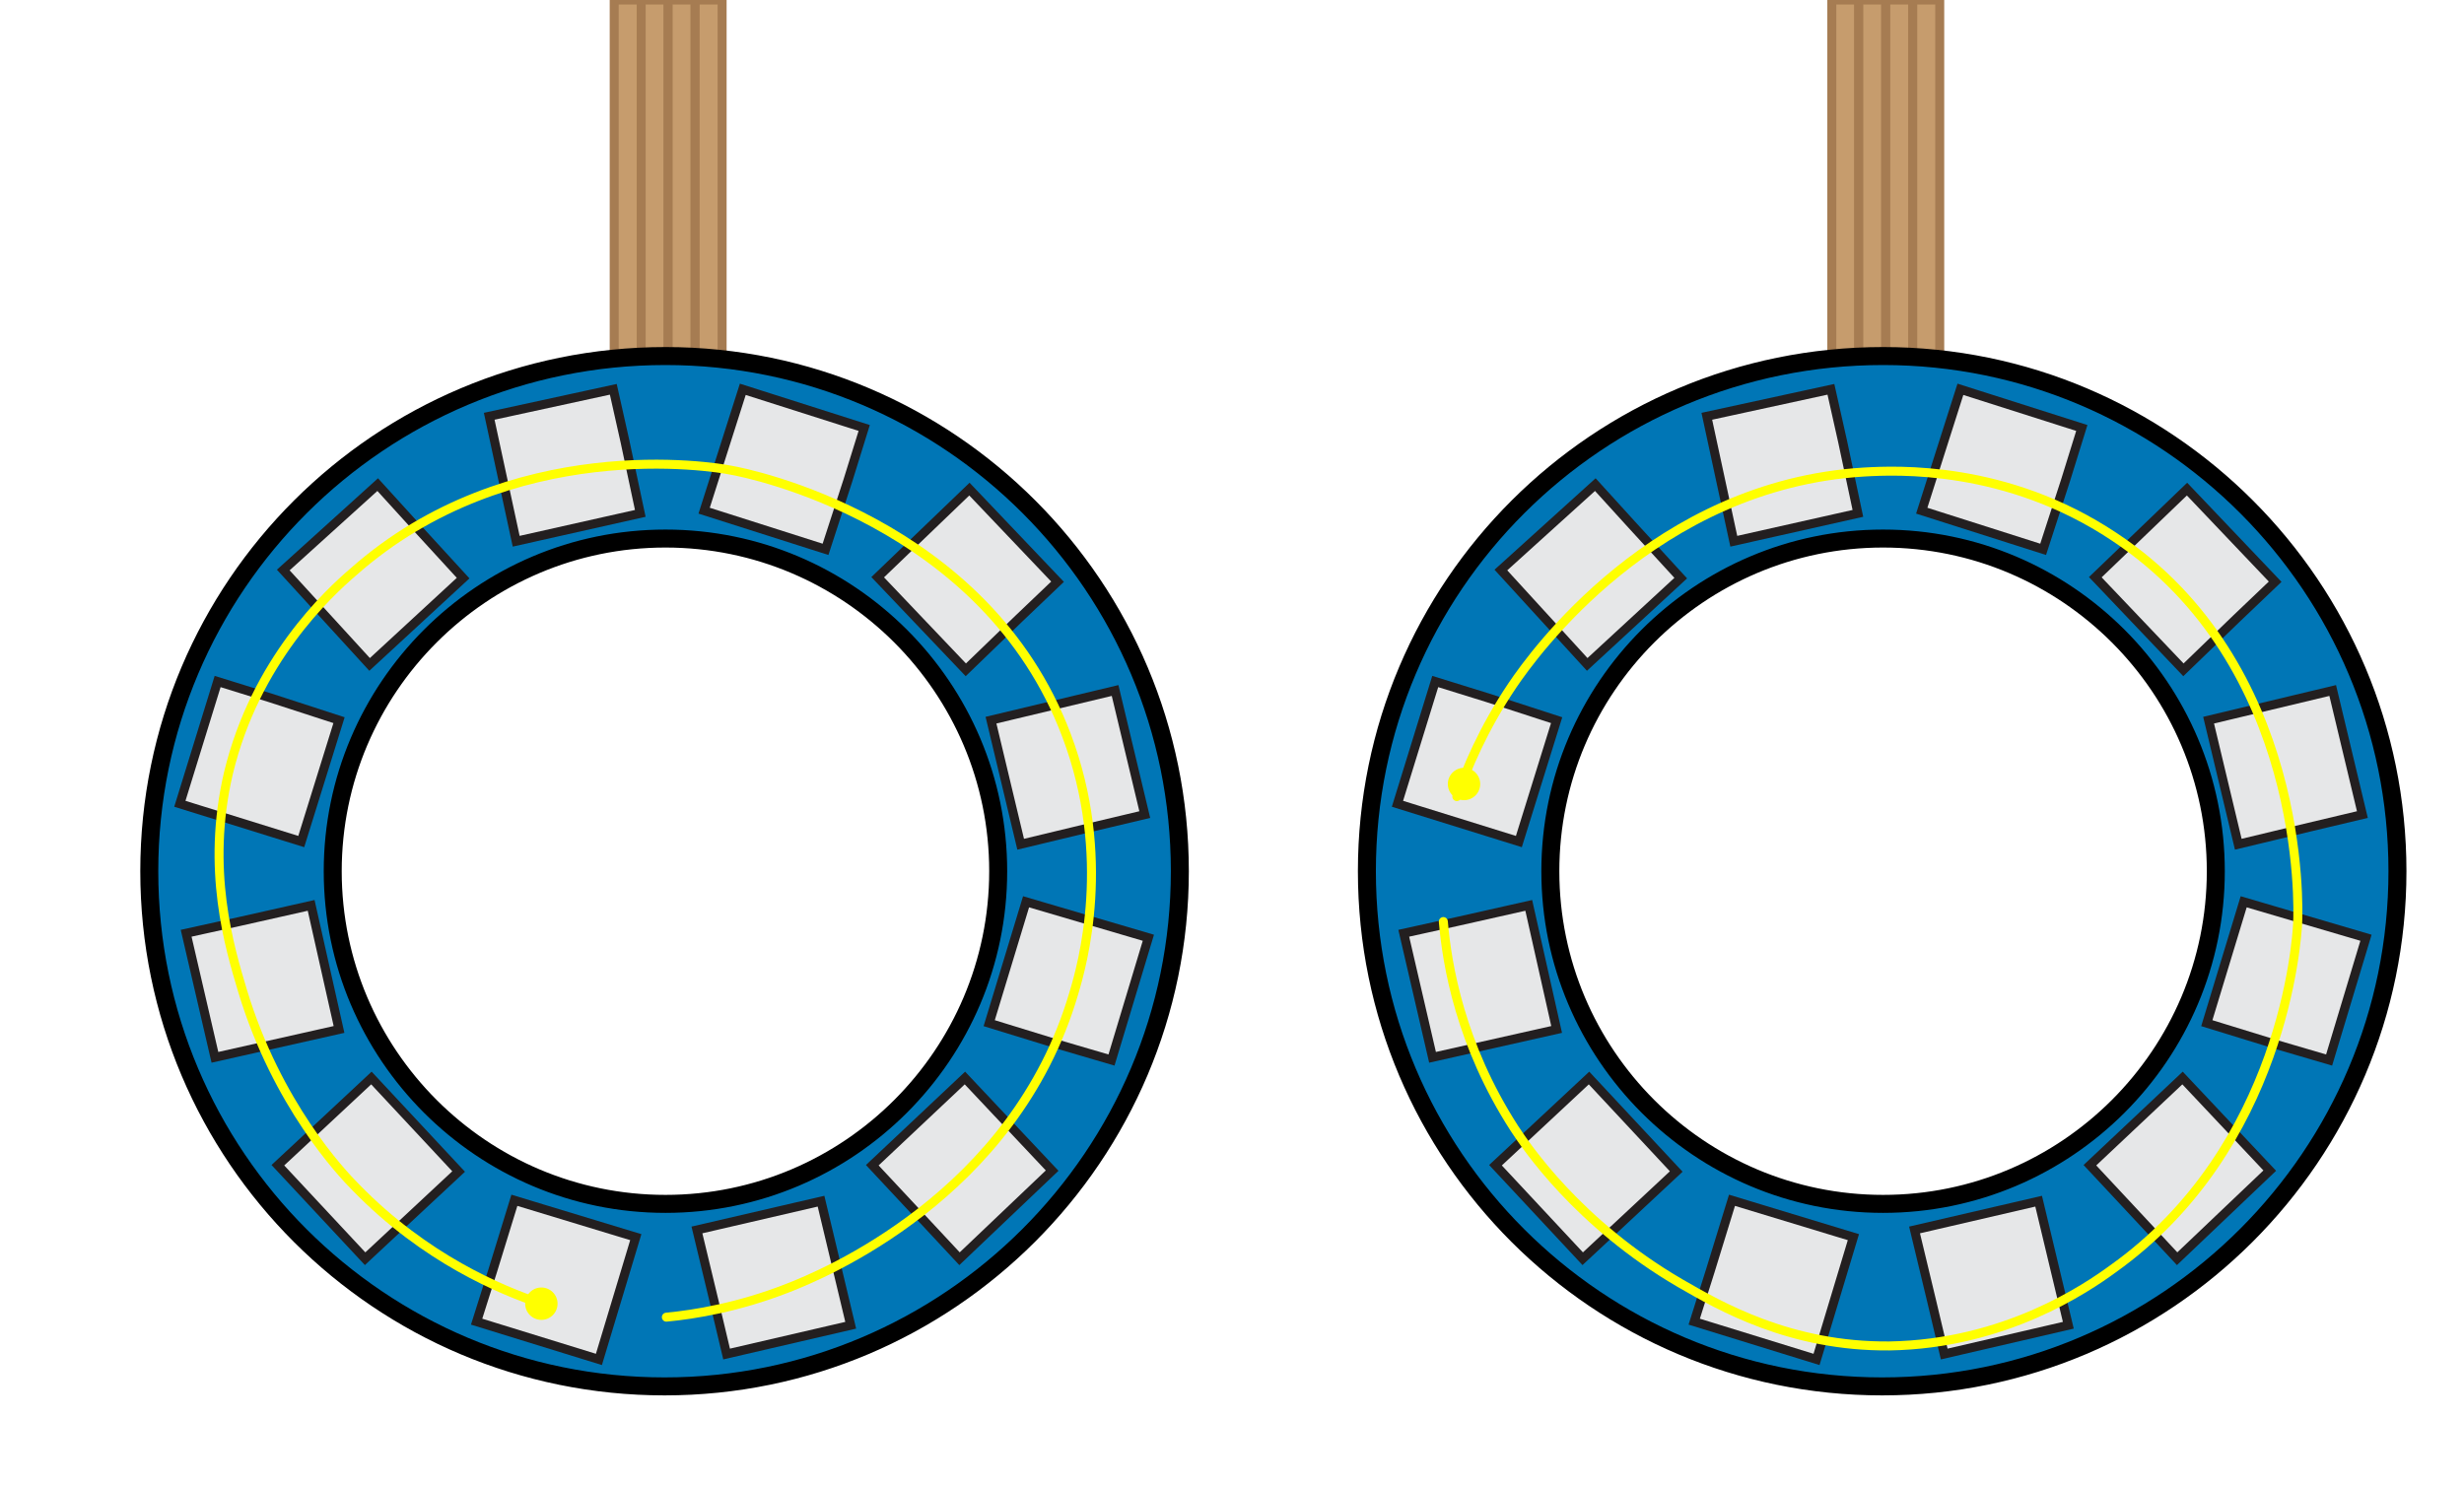
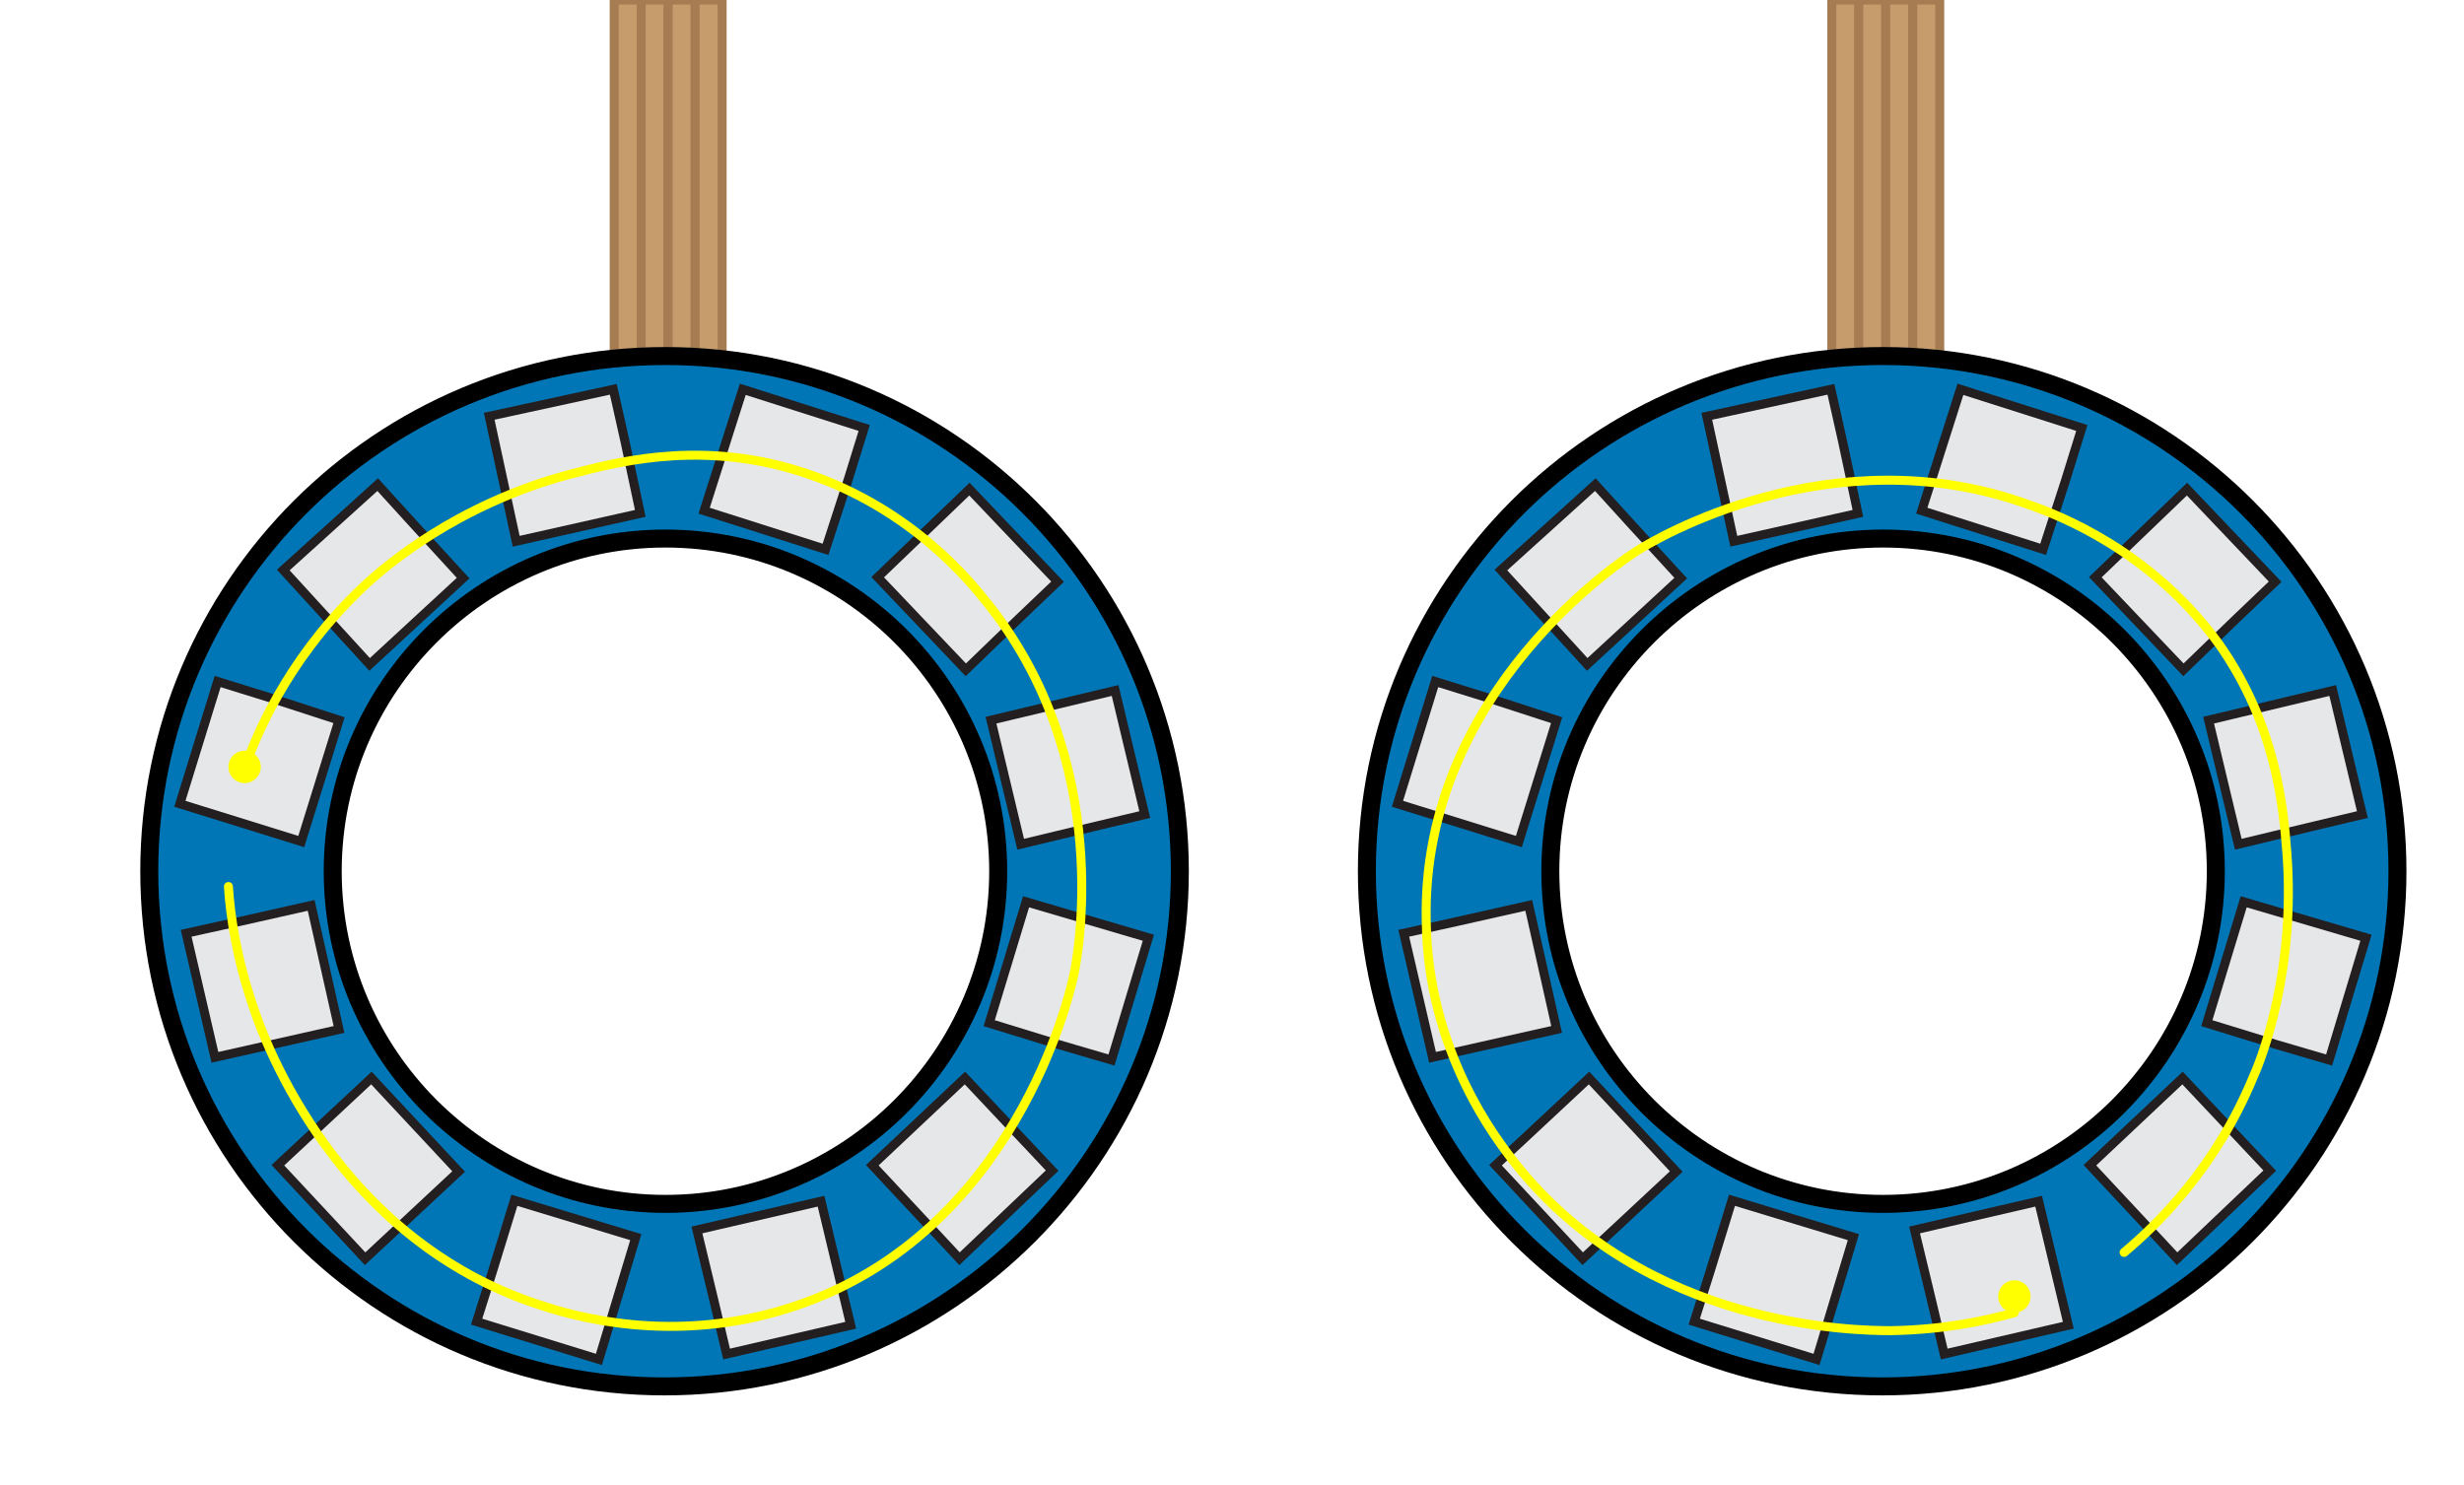
<svg xmlns="http://www.w3.org/2000/svg" version="1.1" id="ELD:_Neopixel_Ring" x="0px" y="0px" viewBox="0 0 274 165.1" style="enable-background:new 0 0 274 165.1;" xml:space="preserve">
  <style type="text/css">
	.st0{fill:none;stroke:#A67C52;stroke-miterlimit:10;}
	.st1{fill:#C69C6D;stroke:#A67C52;stroke-miterlimit:10;}
	.st2{fill:#0076B6;stroke:#000000;stroke-width:2;stroke-miterlimit:10;}
	.st3{fill:#E6E7E8;stroke:#231F20;stroke-linecap:round;stroke-miterlimit:10;}
	.st4{fill:none;stroke:#FFFF00;stroke-linecap:round;stroke-miterlimit:10;}
	.st5{fill:#FFFF00;}
</style>
  <g id="DEVICE:_x7B__x27_id_x27_:1_x7D_">
    <g>
      <line class="st0" x1="205.2" y1="42.1" x2="205.2" y2="0" />
-       <rect x="203.7" class="st1" width="3" height="42.1" />
+       <rect x="203.7" y="0" class="st1" width="3" height="42.1" />
    </g>
    <g>
      <line class="st0" x1="208.2" y1="42.1" x2="208.2" y2="0" />
-       <rect x="206.7" class="st1" width="3" height="42.1" />
+       <rect x="206.7" y="0" class="st1" width="3" height="42.1" />
    </g>
    <g>
      <line class="st0" x1="211.2" y1="42.1" x2="211.2" y2="0" />
-       <rect x="209.7" class="st1" width="3" height="42.1" />
+       <rect x="209.7" y="0" class="st1" width="3" height="42.1" />
    </g>
    <g>
      <line class="st0" x1="214.2" y1="42.1" x2="214.2" y2="0" />
-       <rect x="212.7" class="st1" width="3" height="42.1" />
+       <rect x="212.7" y="0" class="st1" width="3" height="42.1" />
    </g>
    <path id="BASE:_base_x5F_path" class="st2" d="M209.4,39.6c-31.7,0-57.4,25.6-57.4,57.3s25.7,57.3,57.3,57.3s57.3-25.7,57.3-57.3   S241,39.6,209.4,39.6z M209.4,133.9c-20.4,0-37-16.6-37-37s16.6-37,37-37s37,16.6,37,37S229.8,133.9,209.4,133.9z" />
    <polygon id="NLED:_x7B__x22_colorID_x22_:_x22__x23_FFFF00_x22__x7D_" class="st3" points="227.2,61.1 213.7,56.8 218,43.3    231.5,47.6 229.7,53.4  " />
    <polygon id="NLED:_x7B__x22_colorID_x22_:_x22__x23_FFFF00_x22__x7D__1_" class="st3" points="206.6,57.1 192.8,60.2 189.8,46.3    203.6,43.3 204.9,49.1  " />
    <polygon id="NLED:_x7B__x22_colorID_x22_:_x22__x23_FFFF00_x22__x7D__2_" class="st3" points="186.9,64.3 176.5,73.9 166.9,63.4    177.4,53.9 181.4,58.3  " />
    <polygon id="NLED:_x7B__x22_colorID_x22_:_x22__x23_FFFF00_x22__x7D__3_" class="st3" points="173.1,80.1 168.9,93.6 155.4,89.4    159.6,75.8 165.4,77.6  " />
    <polygon id="NLED:_x7B__x22_colorID_x22_:_x22__x23_FFFF00_x22__x7D__4_" class="st3" points="170,100.7 173.1,114.5 159.3,117.6    156.1,103.8 162,102.5  " />
    <polygon id="NLED:_x7B__x22_colorID_x22_:_x22__x23_FFFF00_x22__x7D__5_" class="st3" points="176.7,119.9 186.4,130.3 176,140    166.3,129.6 170.7,125.5  " />
    <polygon id="NLED:_x7B__x22_colorID_x22_:_x22__x23_FFFF00_x22__x7D__6_" class="st3" points="192.6,133.5 206.1,137.6 202,151.2    188.4,147 190.2,141.3  " />
    <polygon id="NLED:_x7B__x22_colorID_x22_:_x22__x23_FFFF00_x22__x7D__7_" class="st3" points="212.9,136.8 226.7,133.6 230,147.4    216.2,150.6 214.8,144.7  " />
    <polygon id="NLED:_x7B__x22_colorID_x22_:_x22__x23_FFFF00_x22__x7D__8_" class="st3" points="232.4,129.6 242.7,119.9    252.4,130.2 242.1,140 238,135.6  " />
    <polygon id="NLED:_x7B__x22_colorID_x22_:_x22__x23_FFFF00_x22__x7D__9_" class="st3" points="245.4,113.8 249.5,100.3    263.1,104.3 259,117.9 253.2,116.2  " />
    <polygon id="NLED:_x7B__x22_colorID_x22_:_x22__x23_FFFF00_x22__x7D__10_" class="st3" points="248.9,93.9 245.6,80.1 259.4,76.8    262.7,90.6 256.8,92  " />
    <polygon id="NLED:_x7B__x22_colorID_x22_:_x22__x23_FFFF00_x22__x7D__11_" class="st3" points="242.8,74.5 233,64.2 243.2,54.4    253,64.7 248.7,68.8  " />
-     <path id="CP:_CircuitPath" class="st4" d="M162,88.6c1.1-3.1,2.9-7.5,6.2-12.4c2.3-3.4,15.8-22.3,39.1-23.7   c3.5-0.2,15.8-0.8,27.8,7.2c21.3,14.1,20.5,41.2,20.4,43c-0.1,1.9-1.6,24.9-20.5,38.4c-3,2.2-12.1,8.4-24.9,8.6   c-11,0.1-18.8-4.4-23.3-7c-11.3-6.6-17.1-15.2-18.4-17.2c-6-9.3-7.5-18.2-7.9-23" />
-     <circle id="BI:_Breakin" class="st5" cx="162.8" cy="87.2" r="1.8" />
+     <path id="CP:_CircuitPath" class="st4" d="M224,146c-3.2,0.9-7.8,1.9-13.7,2c-4.1,0-27.3-0.3-41.8-18.6c-2.2-2.8-9.7-12.5-9.9-26.9   C158,76.8,180.8,62,182.3,61.1c1.6-1,21.4-12.9,43.2-5c3.5,1.2,13.8,5.2,21.3,15.6c6.3,9,7.1,18,7.5,23.1c1,13-2.7,22.7-3.7,24.9   c-4.2,10.2-10.7,16.5-14.4,19.6" />
+     <circle id="BI:_Breakin" class="st5" cx="224" cy="144.2" r="1.8" />
  </g>
  <g id="DEVICE:_x7B__x27_id_x27_:0_x7D_">
    <g>
      <line class="st0" x1="69.8" y1="42.1" x2="69.8" y2="0" />
-       <rect x="68.3" class="st1" width="3" height="42.1" />
+       <rect x="68.3" y="0" class="st1" width="3" height="42.1" />
    </g>
    <g>
      <line class="st0" x1="72.8" y1="42.1" x2="72.8" y2="0" />
-       <rect x="71.3" class="st1" width="3" height="42.1" />
+       <rect x="71.3" y="0" class="st1" width="3" height="42.1" />
    </g>
    <g>
      <line class="st0" x1="75.8" y1="42.1" x2="75.8" y2="0" />
-       <rect x="74.3" class="st1" width="3" height="42.1" />
+       <rect x="74.3" y="0" class="st1" width="3" height="42.1" />
    </g>
    <g>
      <line class="st0" x1="78.8" y1="42.1" x2="78.8" y2="0" />
-       <rect x="77.3" class="st1" width="3" height="42.1" />
+       <rect x="77.3" y="0" class="st1" width="3" height="42.1" />
    </g>
    <path id="BASE:_base_x5F_path_1_" class="st2" d="M74,39.6c-31.7,0-57.4,25.6-57.4,57.3s25.7,57.3,57.3,57.3s57.3-25.7,57.3-57.3   S105.6,39.6,74,39.6z M74,133.9c-20.4,0-37-16.6-37-37s16.6-37,37-37s37,16.6,37,37S94.4,133.9,74,133.9z" />
    <polygon id="NLED:_x7B__x22_colorID_x22_:_x22__x23_FFFF00_x22__x7D__23_" class="st3" points="91.8,61.1 78.3,56.8 82.6,43.3    96.1,47.6 94.3,53.4  " />
    <polygon id="NLED:_x7B__x22_colorID_x22_:_x22__x23_FFFF00_x22__x7D__22_" class="st3" points="71.2,57.1 57.4,60.2 54.4,46.3    68.2,43.3 69.5,49.1  " />
    <polygon id="NLED:_x7B__x22_colorID_x22_:_x22__x23_FFFF00_x22__x7D__21_" class="st3" points="51.5,64.3 41.1,73.9 31.5,63.4    42,53.9 46,58.3  " />
    <polygon id="NLED:_x7B__x22_colorID_x22_:_x22__x23_FFFF00_x22__x7D__20_" class="st3" points="37.7,80.1 33.5,93.6 20,89.4    24.2,75.8 30,77.6  " />
    <polygon id="NLED:_x7B__x22_colorID_x22_:_x22__x23_FFFF00_x22__x7D__19_" class="st3" points="34.6,100.7 37.7,114.5 23.9,117.6    20.7,103.8 26.6,102.5  " />
    <polygon id="NLED:_x7B__x22_colorID_x22_:_x22__x23_FFFF00_x22__x7D__18_" class="st3" points="41.3,119.9 51,130.3 40.6,140    30.9,129.6 35.3,125.5  " />
    <polygon id="NLED:_x7B__x22_colorID_x22_:_x22__x23_FFFF00_x22__x7D__17_" class="st3" points="57.2,133.5 70.7,137.6 66.6,151.2    53,147 54.8,141.3  " />
    <polygon id="NLED:_x7B__x22_colorID_x22_:_x22__x23_FFFF00_x22__x7D__16_" class="st3" points="77.5,136.8 91.3,133.6 94.6,147.4    80.8,150.6 79.4,144.7  " />
    <polygon id="NLED:_x7B__x22_colorID_x22_:_x22__x23_FFFF00_x22__x7D__15_" class="st3" points="97,129.6 107.3,119.9 117,130.2    106.7,140 102.6,135.6  " />
    <polygon id="NLED:_x7B__x22_colorID_x22_:_x22__x23_FFFF00_x22__x7D__14_" class="st3" points="110,113.8 114.1,100.3 127.7,104.3    123.6,117.9 117.8,116.2  " />
    <polygon id="NLED:_x7B__x22_colorID_x22_:_x22__x23_FFFF00_x22__x7D__13_" class="st3" points="113.5,93.9 110.2,80.1 124,76.8    127.3,90.6 121.4,92  " />
    <polygon id="NLED:_x7B__x22_colorID_x22_:_x22__x23_FFFF00_x22__x7D__12_" class="st3" points="107.4,74.5 97.6,64.2 107.8,54.4    117.6,64.7 113.3,68.8  " />
-     <path id="CP:_CircuitPath_1_" class="st4" d="M60.2,145c-4.5-1.5-12.9-5-20.6-12.9c-1.7-1.7-8.8-9.3-12.6-21.8   c-1.5-5-4.1-13.6-1.6-24.3c3-12.5,11.1-20,13.9-22.4c17.4-15.4,40.1-11.7,42-11.3c1.8,0.3,28.3,5.6,37.3,29.5   c5.1,13.5,1.8,25.4,0.8,28.7c-6.6,22.5-28,31.3-31.9,32.8c-5.4,2.1-10.2,2.9-13.4,3.2" />
-     <circle id="BI:_Breakin_1_" class="st5" cx="60.2" cy="145" r="1.8" />
+     <path id="CP:_CircuitPath_1_" class="st4" d="M27.4,84.9c1.6-4.4,5.4-12.7,13.6-20.2c1.8-1.6,9.6-8.5,22.2-11.9   c5-1.3,13.7-3.7,24.3-0.8c12.4,3.4,19.6,11.7,21.9,14.6c14.8,17.9,10.4,40.5,9.9,42.3c-0.4,1.8-6.5,28.1-30.7,36.3   c-13.7,4.7-25.4,1-28.7-0.1c-22.3-7.3-30.4-29-31.7-33c-1.9-5.5-2.6-10.3-2.8-13.5" />
+     <circle id="BI:_Breakin_1_" class="st5" cx="27.2" cy="85.3" r="1.8" />
  </g>
</svg>
